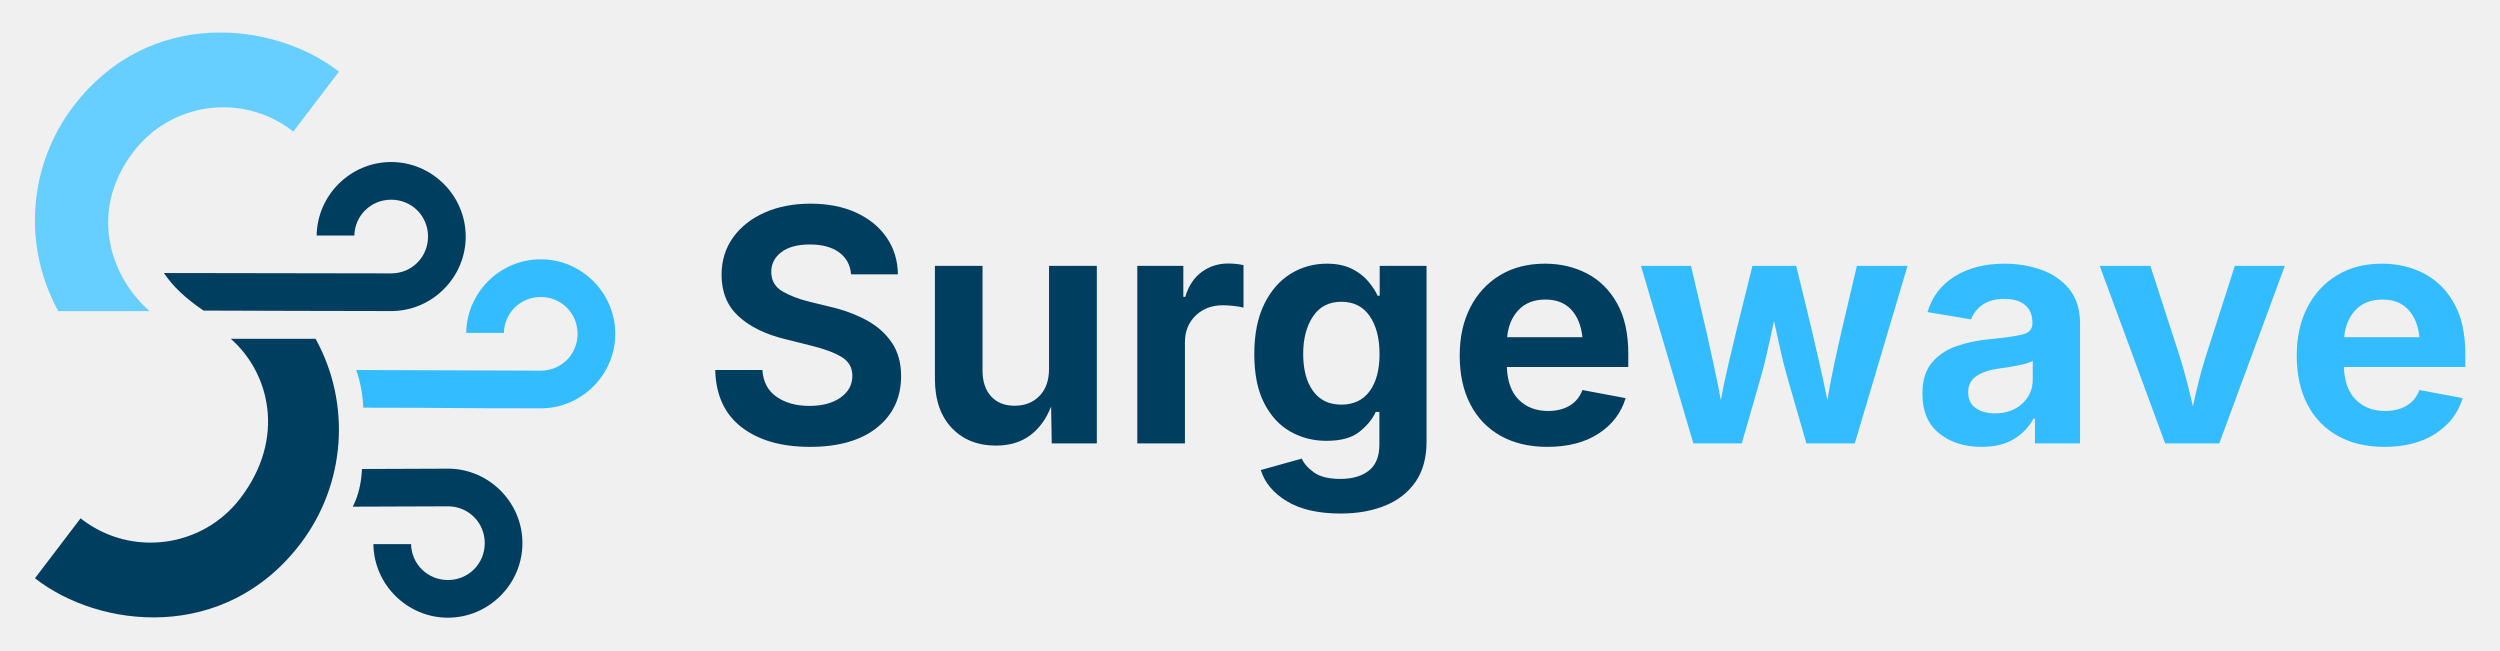
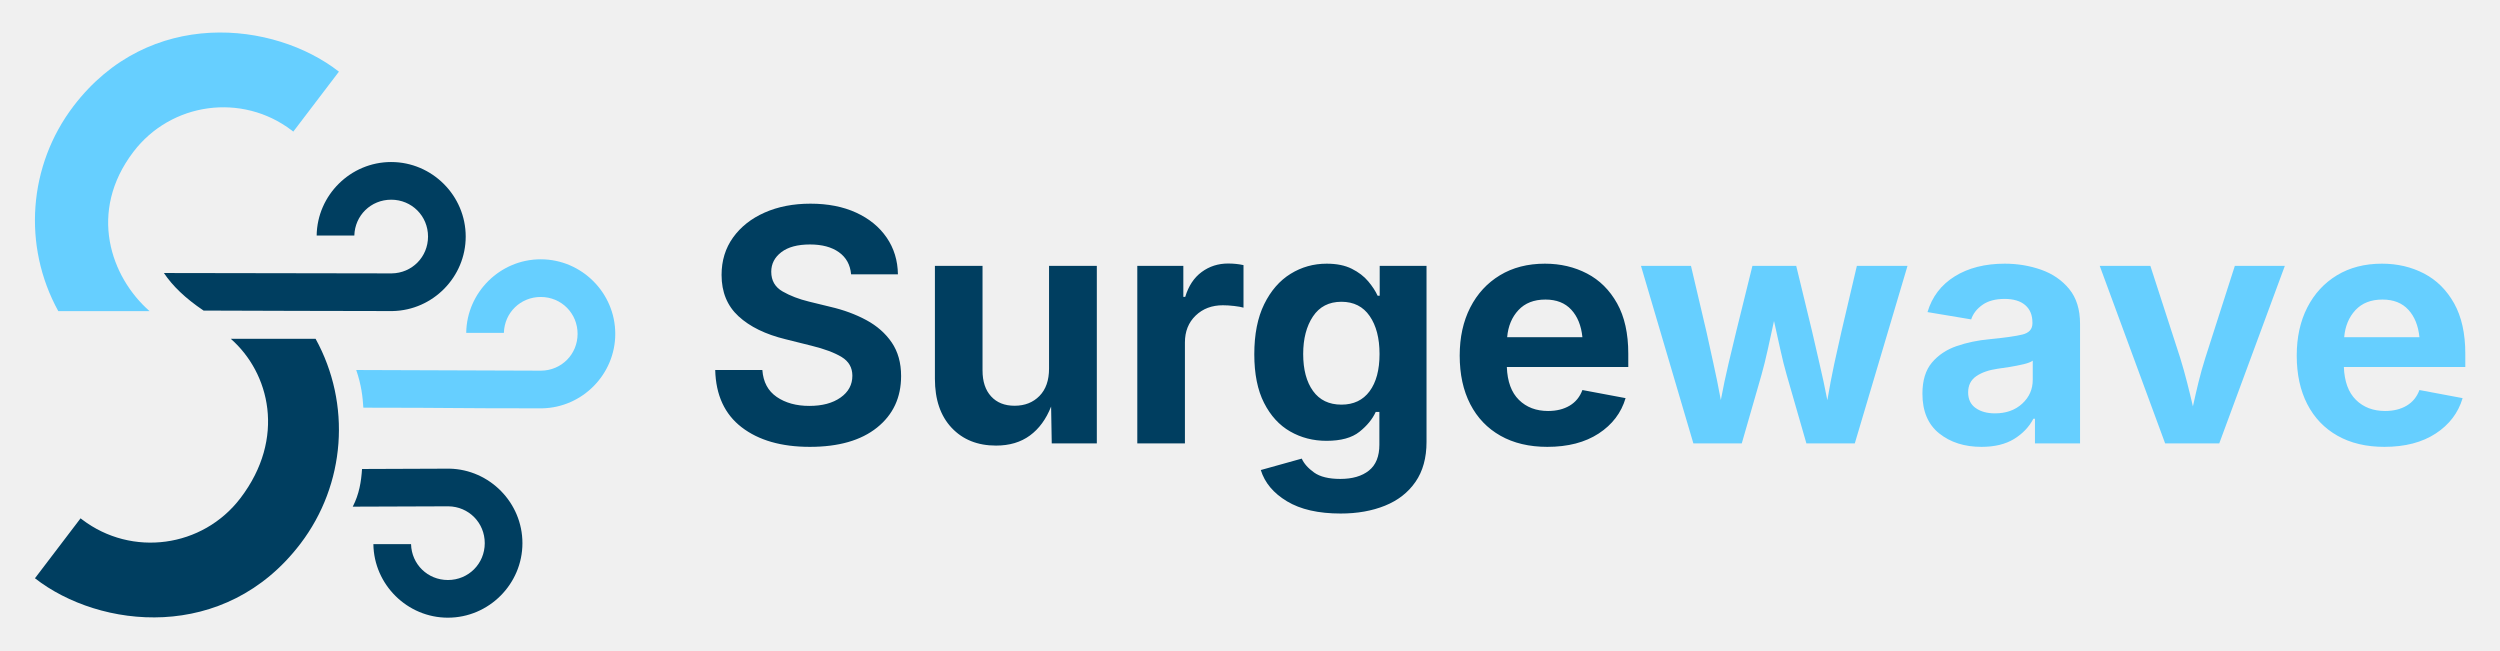
<svg xmlns="http://www.w3.org/2000/svg" viewBox="0 0 769 200" role="img" aria-label="Surgewave logo horizontal">
  <defs>
    <style>
-     .surgewave-wave { fill: #33bcff; }
-     .surgewave-crest { fill: #66cfff; }
+     .surgewave-wave { fill: #66cfff; }
    .surgewave-ink { fill: #003e60; }
    @media (prefers-color-scheme: dark) {
-       .surgewave-wave { fill: #33bcff; }
-       .surgewave-crest { fill: #66cfff; }
+       .surgewave-wave { fill: #66cfff; }
      .surgewave-ink { fill: #ffffff; }
    }
    /* The page's own theme toggle; only effective when the SVG is inlined. */
    :root[data-theme-resolved="dark"] .surgewave-wave, [data-theme-resolved="dark"] .surgewave-wave,
-     :root[data-theme="dark"] .surgewave-wave, [data-theme="dark"] .surgewave-wave { fill: #33bcff; }
-     :root[data-theme-resolved="dark"] .surgewave-crest, [data-theme-resolved="dark"] .surgewave-crest,
-     :root[data-theme="dark"] .surgewave-crest, [data-theme="dark"] .surgewave-crest { fill: #66cfff; }
+     :root[data-theme="dark"] .surgewave-wave, [data-theme="dark"] .surgewave-wave { fill: #66cfff; }
    :root[data-theme-resolved="dark"] .surgewave-ink, [data-theme-resolved="dark"] .surgewave-ink,
    :root[data-theme="dark"] .surgewave-ink, [data-theme="dark"] .surgewave-ink { fill: #ffffff; }
    :root[data-theme-resolved="light"] .surgewave-wave, [data-theme-resolved="light"] .surgewave-wave,
-     :root[data-theme="light"] .surgewave-wave, [data-theme="light"] .surgewave-wave { fill: #33bcff; }
-     :root[data-theme-resolved="light"] .surgewave-crest, [data-theme-resolved="light"] .surgewave-crest,
-     :root[data-theme="light"] .surgewave-crest, [data-theme="light"] .surgewave-crest { fill: #66cfff; }
+     :root[data-theme="light"] .surgewave-wave, [data-theme="light"] .surgewave-wave { fill: #66cfff; }
    :root[data-theme-resolved="light"] .surgewave-ink, [data-theme-resolved="light"] .surgewave-ink,
    :root[data-theme="light"] .surgewave-ink, [data-theme="light"] .surgewave-ink { fill: #003e60; }
  </style>
  </defs>
  <svg x="10" y="10" width="180" height="180" viewBox="-0.323 0 77.673 77.673">
    <g transform="translate(-40.26683,-38.24272)">
      <g transform="translate(12.27173,11.95761)">
        <path d="m 95.131,56.387 c -5.39,0 -9.82,4.388 -9.891,9.762 h 5.001 c 0.068,-2.669 2.203,-4.761 4.891,-4.761 2.731,-1e-6 4.891,2.161 4.891,4.892 0,2.712 -2.13,4.86 -4.834,4.89 l -24.548,-0.087 c 0.701,2.052 0.852,3.555 0.945,5 13.358,0.011 10.392,0.085 23.75,0.088 v -0.002 c 5.341,-0.11 9.688,-4.524 9.688,-9.889 0,-5.433 -4.458,-9.892 -9.891,-9.892 z" class="surgewave-wave" />
      </g>
      <path d="m 95.08,115.916 c -5.39,0 -9.82,-4.388 -9.891,-9.762 h 5.001 c 0.068,2.669 2.203,4.761 4.891,4.761 2.731,0 4.891,-2.161 4.891,-4.892 0,-2.712 -2.13,-4.86 -4.834,-4.89 l -12.688,0.046 c 0.865,-1.667 1.124,-3.333 1.233,-5 l 11.602,-0.045 c 5.341,0.11 9.688,4.524 9.688,9.889 0,5.433 -4.458,9.892 -9.891,9.892 z" class="surgewave-ink" />
      <path d="m 87.551,55.433 c -5.39,0 -9.82,4.388 -9.891,9.762 h 5.001 c 0.068,-2.669 2.203,-4.761 4.891,-4.761 2.731,-10e-7 4.891,2.161 4.891,4.892 0,2.712 -2.13,4.86 -4.834,4.89 l -30.222,-0.05 c 1.124,1.688 2.832,3.352 5.265,4.986 0,0 9.06,0.026 12.22,0.039 3.114,0.013 6.254,0.025 12.884,0.026 v -0.002 c 5.341,-0.11 9.688,-4.524 9.688,-9.889 0,-5.433 -4.458,-9.892 -9.891,-9.892 z" class="surgewave-ink" />
      <path d="m 77.516,78.894 -11.254,0.004 c 5.156,4.524 7.346,13.179 1.291,21.137 -5.017,6.593 -14.428,7.87 -21.021,2.853 -0.07,-0.053 -0.14,-0.108 -0.209,-0.162 l -6.056,7.958 c 8.598,6.703 25.213,8.588 35.244,-4.593 5.99,-7.871 6.776,-18.533 2.006,-27.197 z" class="surgewave-ink" />
-       <path d="m 43.367,75.228 12.113,-0.004 c -5.156,-4.524 -8.206,-13.179 -2.15,-21.137 5.017,-6.593 14.428,-7.87 21.021,-2.853 0.07,0.053 0.14,0.108 0.209,0.162 l 6.056,-7.958 c -8.598,-6.703 -25.213,-8.588 -35.244,4.593 -5.99,7.871 -6.776,18.533 -2.006,27.197 z" class="surgewave-crest" />
+       <path d="m 43.367,75.228 12.113,-0.004 c -5.156,-4.524 -8.206,-13.179 -2.15,-21.137 5.017,-6.593 14.428,-7.87 21.021,-2.853 0.07,0.053 0.14,0.108 0.209,0.162 l 6.056,-7.958 c -8.598,-6.703 -25.213,-8.588 -35.244,4.593 -5.99,7.871 -6.776,18.533 -2.006,27.197 z" class="surgewave-wave" />
    </g>
  </svg>
  <path class="surgewave-ink" transform="translate(215.85 136.38) scale(0.048828)" d="M681 22Q412 22 251.5 -101.5Q91 -225 85 -462H382Q390 -349 472.5 -292.5Q555 -236 678 -236Q800 -236 874.5 -288.5Q949 -341 949 -426Q949 -503 881.5 -544Q814 -585 692 -615L528 -656Q339 -702 232 -800.5Q125 -899 125 -1061Q125 -1196 197.5 -1297Q270 -1398 396.5 -1454Q523 -1510 685 -1510Q850 -1510 973 -1453.5Q1096 -1397 1165 -1296.5Q1234 -1196 1236 -1065H941Q933 -1155 864.5 -1204Q796 -1253 682 -1253Q565 -1253 501.5 -1204.5Q438 -1156 438 -1081Q438 -998 509.5 -957Q581 -916 676 -893L811 -860Q936 -831 1037 -776.5Q1138 -722 1197 -635.5Q1256 -549 1256 -424Q1256 -221 1104.5 -99.5Q953 22 681 22ZM1854 14Q1680 14 1574.5 -98Q1469 -210 1469 -407V-1118H1769V-459Q1769 -355 1823 -296Q1877 -237 1971 -237Q2067 -237 2127.5 -298.5Q2188 -360 2188 -471V-1118H2489V0H2205L2201 -232Q2154 -113 2067.5 -49.5Q1981 14 1854 14ZM2744 0V-1118H3034V-923H3046Q3077 -1026 3149.5 -1079.5Q3222 -1133 3316 -1133Q3367 -1133 3413 -1123V-855Q3393 -861 3354.5 -865.5Q3316 -870 3283 -870Q3179 -870 3111.5 -805Q3044 -740 3044 -636V0ZM4025 442Q3815 442 3687 365Q3559 288 3522 168L3780 96Q3801 143 3857.5 183.5Q3914 224 4023 224Q4137 224 4203 171.5Q4269 119 4269 8V-198H4246Q4215 -130 4143.5 -73Q4072 -16 3936 -16Q3810 -16 3707 -75Q3604 -134 3542.5 -255Q3481 -376 3481 -561Q3481 -750 3543.5 -877Q3606 -1004 3709.5 -1068Q3813 -1132 3937 -1132Q4031 -1132 4095 -1100Q4159 -1068 4198.5 -1021Q4238 -974 4258 -930H4271V-1118H4566V-9Q4566 142 4496.5 242.5Q4427 343 4304.5 392.5Q4182 442 4025 442ZM4030 -244Q4145 -244 4207.5 -328.5Q4270 -413 4270 -563Q4270 -712 4208 -802Q4146 -892 4030 -892Q3912 -892 3850.5 -799.5Q3789 -707 3789 -563Q3789 -416 3851 -330Q3913 -244 4030 -244ZM5327 22Q5156 22 5032 -48Q4908 -118 4841.5 -247Q4775 -376 4775 -553Q4775 -726 4841.5 -856Q4908 -986 5028.5 -1059Q5149 -1132 5312 -1132Q5458 -1132 5577 -1070Q5696 -1008 5766.5 -882Q5837 -756 5837 -565V-481H5072Q5077 -344 5148 -274Q5219 -204 5332 -204Q5411 -204 5467.5 -237.5Q5524 -271 5548 -336L5820 -285Q5779 -146 5650.5 -62Q5522 22 5327 22ZM5074 -669H5548Q5537 -778 5478 -842Q5419 -906 5315 -906Q5207 -906 5145 -839.5Q5083 -773 5074 -669Z" />
  <path class="surgewave-wave" transform="translate(215.85 136.38) scale(0.048828)" d="M6247 0 5917 -1118H6232L6329 -705Q6349 -612 6373 -505Q6397 -398 6420 -273Q6443 -395 6468.5 -502.5Q6494 -610 6517 -705L6619 -1118H6895L6995 -705Q7016 -610 7041.5 -503Q7067 -396 7091 -272Q7112 -396 7135 -503Q7158 -610 7180 -705L7277 -1118H7596L7264 0H6959L6835 -431Q6814 -503 6794.5 -593Q6775 -683 6755 -771Q6736 -683 6716 -592.5Q6696 -502 6676 -431L6552 0ZM8062 22Q7902 22 7796 -62.5Q7690 -147 7690 -313Q7690 -438 7750 -509Q7810 -580 7906 -613Q8002 -646 8112 -656Q8256 -670 8319.5 -685.5Q8383 -701 8383 -756V-761Q8383 -832 8337.5 -871Q8292 -910 8208 -910Q8121 -910 8068 -872.5Q8015 -835 7997 -781L7722 -827Q7765 -972 7893.5 -1052Q8022 -1132 8209 -1132Q8329 -1132 8437.5 -1094Q8546 -1056 8614.5 -972.5Q8683 -889 8683 -753V0H8399V-155H8389Q8348 -77 8267 -27.5Q8186 22 8062 22ZM8147 -189Q8252 -189 8318.5 -250Q8385 -311 8385 -400V-521Q8367 -508 8326.5 -498.5Q8286 -489 8241 -481.5Q8196 -474 8163 -470Q8080 -458 8029 -423Q7978 -388 7978 -321Q7978 -256 8025.5 -222.5Q8073 -189 8147 -189ZM9219 0 8807 -1118H9126L9314 -538Q9337 -463 9356.5 -387Q9376 -311 9394 -233Q9411 -311 9429.5 -386.5Q9448 -462 9472 -538L9658 -1118H9973L9560 0ZM10600 22Q10429 22 10305 -48Q10181 -118 10114.5 -247Q10048 -376 10048 -553Q10048 -726 10114.5 -856Q10181 -986 10301.5 -1059Q10422 -1132 10585 -1132Q10731 -1132 10850 -1070Q10969 -1008 11039.5 -882Q11110 -756 11110 -565V-481H10345Q10350 -344 10421 -274Q10492 -204 10605 -204Q10684 -204 10740.5 -237.5Q10797 -271 10821 -336L11093 -285Q11052 -146 10923.5 -62Q10795 22 10600 22ZM10347 -669H10821Q10810 -778 10751 -842Q10692 -906 10588 -906Q10480 -906 10418 -839.5Q10356 -773 10347 -669Z" />
</svg>
